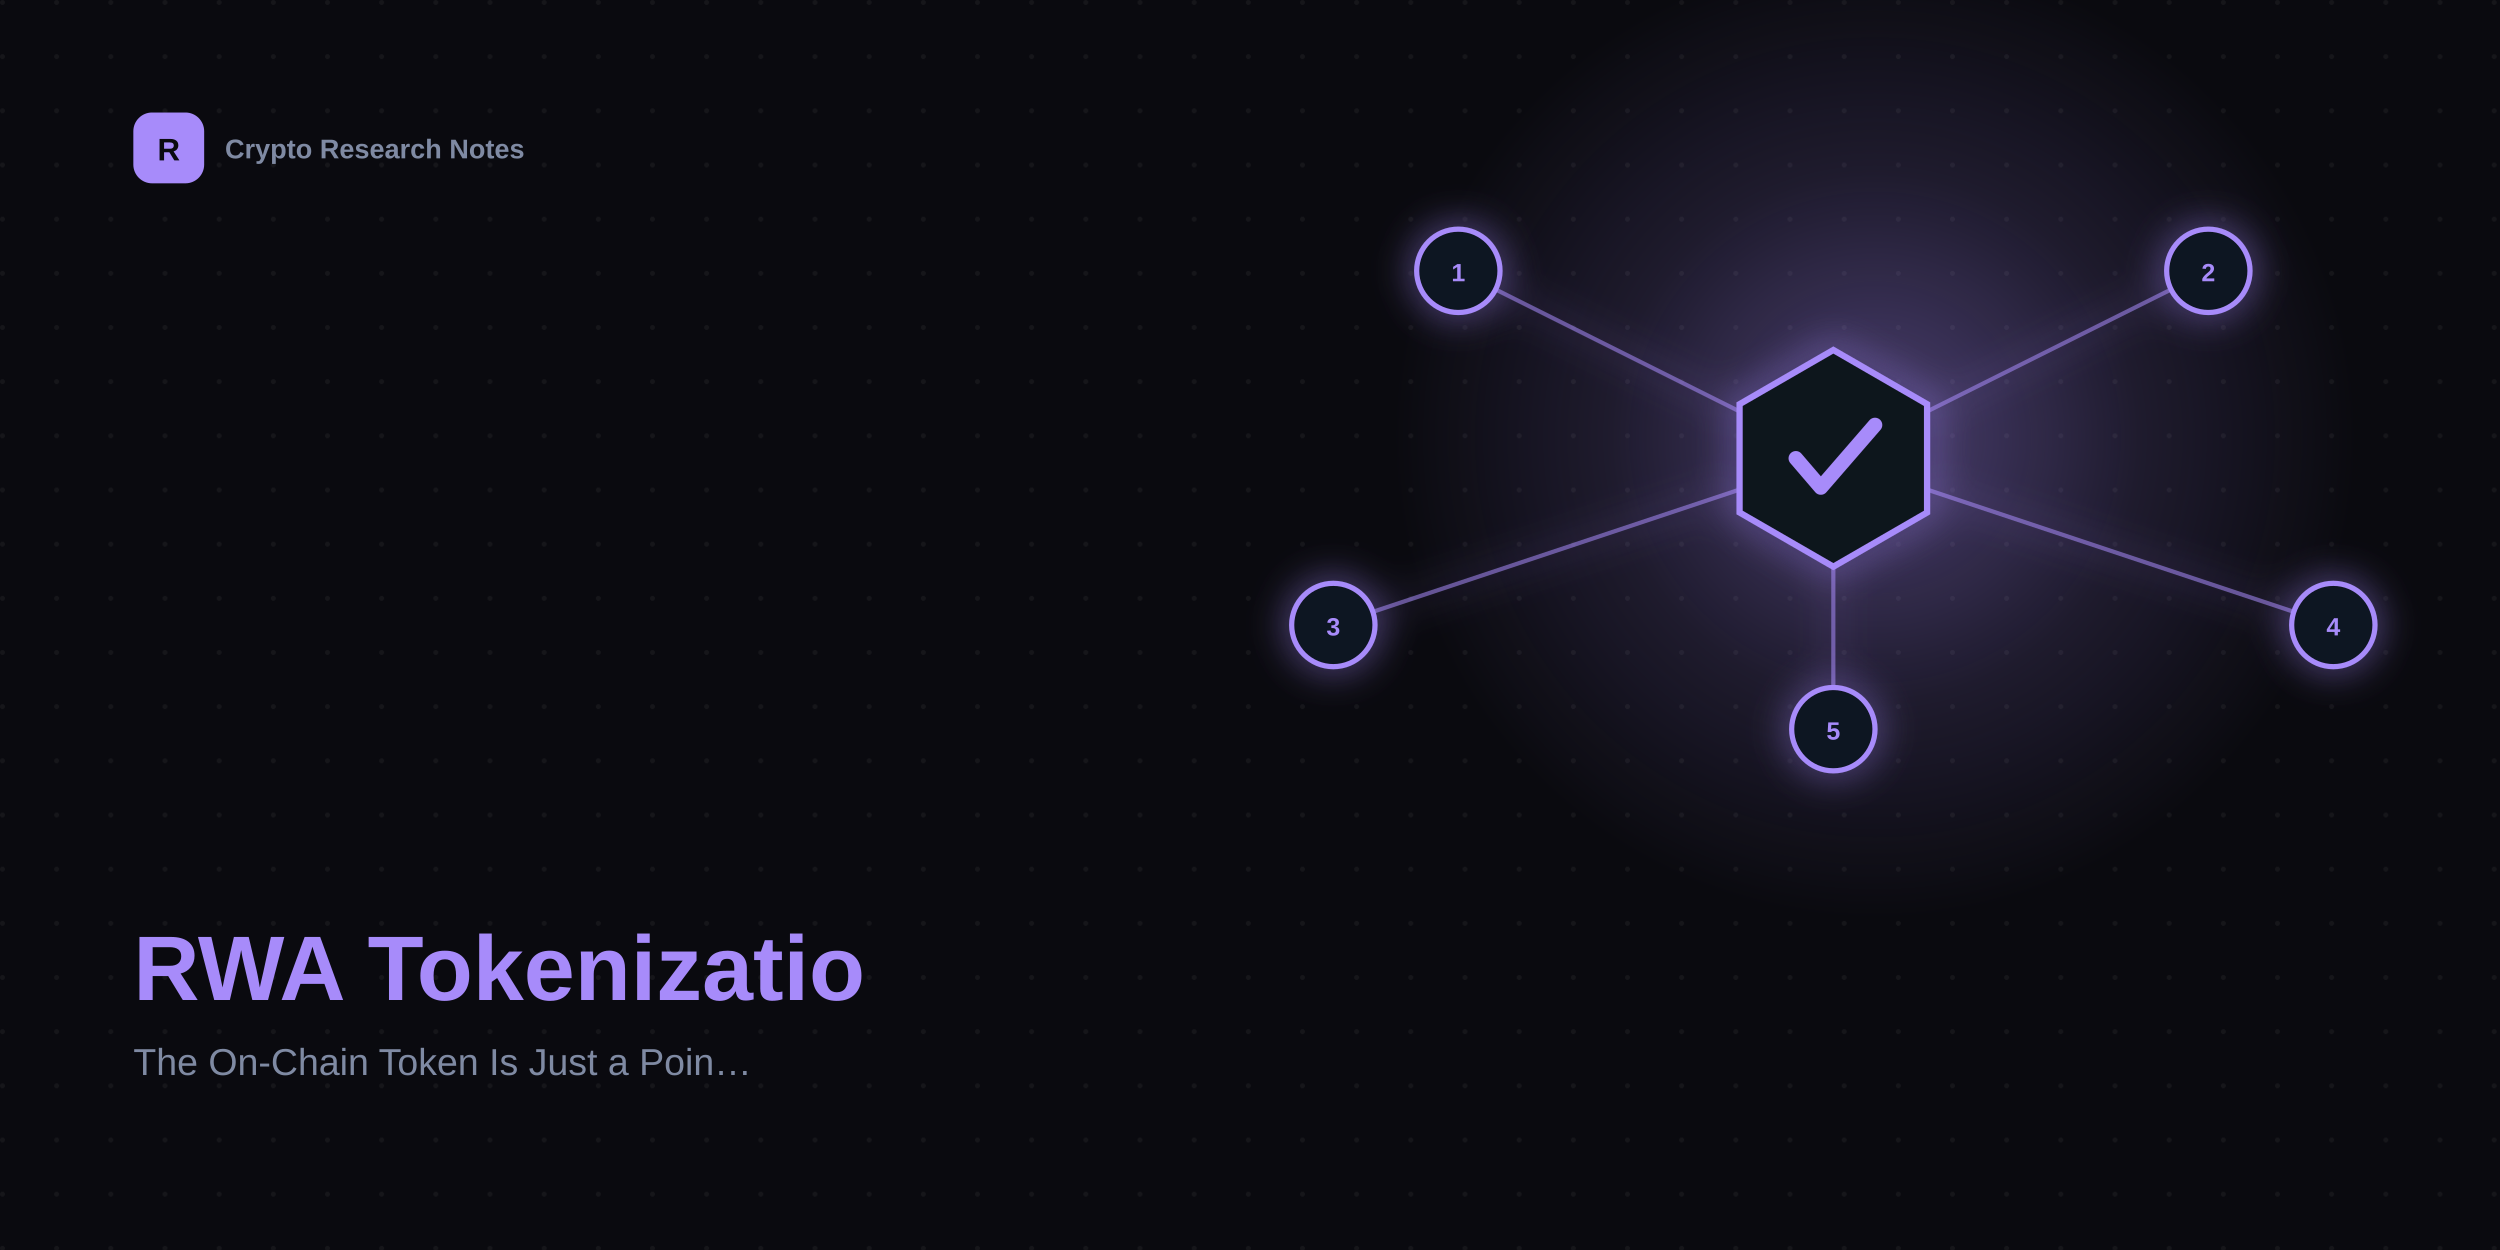
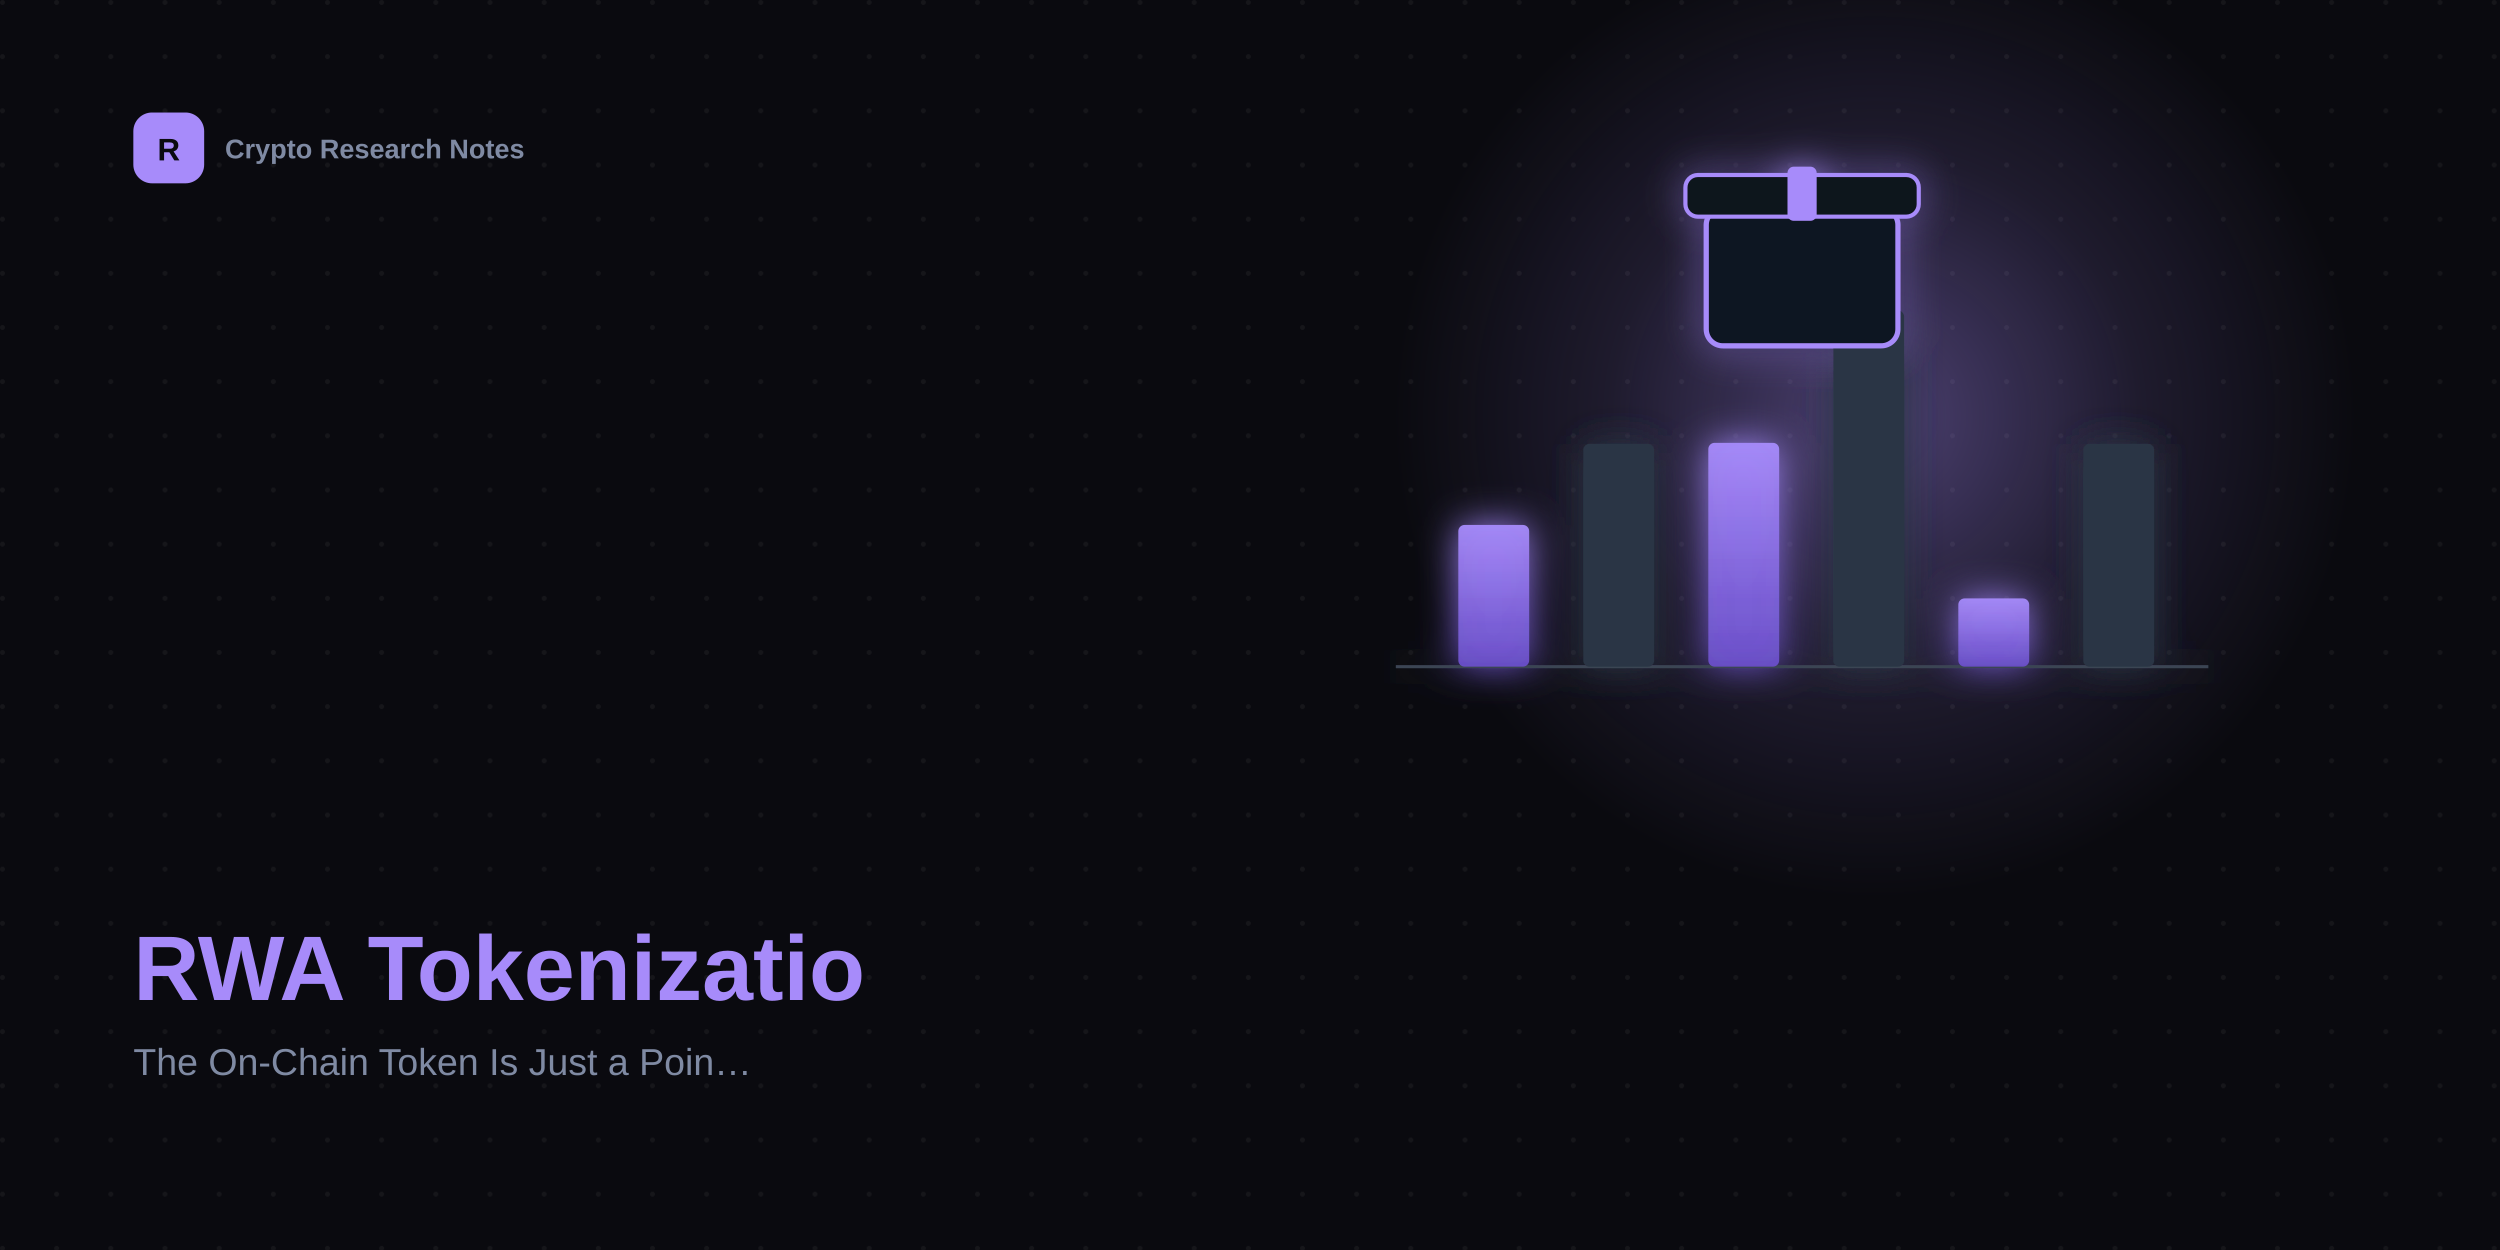
<svg xmlns="http://www.w3.org/2000/svg" viewBox="0 0 1200 600" role="img" aria-label="RWA Tokenizatio：The On-Chain Token Is Just a Poin… 主题配图">
  <defs>
    <radialGradient id="glowrwatokenizen" cx="50%" cy="50%" r="50%">
      <stop offset="0%" stop-color="#a78bfa" stop-opacity="0.42" />
      <stop offset="55%" stop-color="#a78bfa" stop-opacity="0.13" />
      <stop offset="100%" stop-color="#a78bfa" stop-opacity="0" />
    </radialGradient>
    <linearGradient id="barrwatokenizen" x1="0" y1="1" x2="0" y2="0">
      <stop offset="0%" stop-color="#6a4fc9" stop-opacity="0.95" />
      <stop offset="100%" stop-color="#a78bfa" stop-opacity="0.95" />
    </linearGradient>
    <filter id="softrwatokenizen" x="-80%" y="-80%" width="260%" height="260%">
      <feGaussianBlur stdDeviation="9" result="b" />
      <feMerge>
        <feMergeNode in="b" />
        <feMergeNode in="SourceGraphic" />
      </feMerge>
    </filter>
    <pattern id="dotsrwatokenizen" width="26" height="26" patternUnits="userSpaceOnUse">
      <circle cx="1.2" cy="1.2" r="1.2" fill="#ffffff" fill-opacity="0.05" />
    </pattern>
  </defs>
  <rect width="1200" height="600" fill="#0a0a0f" />
  <rect width="1200" height="600" fill="url(#dotsrwatokenizen)" />
  <g transform="translate(64,54)">
    <rect x="0" y="0" width="34" height="34" rx="9" fill="#a78bfa" />
    <text x="17" y="23" font-family="'Segoe UI',Arial,sans-serif" font-size="15" font-weight="700" fill="#0a0a0f" text-anchor="middle">R</text>
    <text x="44" y="22" font-family="'Segoe UI',Arial,sans-serif" font-size="13" font-weight="600" fill="#7f8aa3">Crypto Research Notes</text>
  </g>
-   <circle cx="900" cy="210" r="230" fill="url(#glowrwatokenizen)" />
+   <circle cx="900" cy="200" r="230" fill="url(#glowrwatokenizen)" />
  <g filter="url(#softrwatokenizen)">
-     <line x1="880" y1="220" x2="700" y2="130" stroke="#a78bfa" stroke-width="2" opacity="0.55" />
-     <line x1="880" y1="220" x2="1060" y2="130" stroke="#a78bfa" stroke-width="2" opacity="0.55" />
-     <line x1="880" y1="220" x2="640" y2="300" stroke="#a78bfa" stroke-width="2" opacity="0.55" />
-     <line x1="880" y1="220" x2="1120" y2="300" stroke="#a78bfa" stroke-width="2" opacity="0.55" />
-     <line x1="880" y1="220" x2="880" y2="350" stroke="#a78bfa" stroke-width="2" opacity="0.55" />
-     <g transform="translate(880,220)">
-       <polygon points="0,-52 45,-26 45,26 0,52 -45,26 -45,-26" fill="#10161f" stroke="#a78bfa" stroke-width="3" />
-       <path d="M-18 0 l12 14 l26 -30" stroke="#a78bfa" stroke-width="7" fill="none" stroke-linecap="round" stroke-linejoin="round" />
+     <line x1="670" y1="320" x2="1060" y2="320" stroke="#3a4452" stroke-width="1.5" />
+     <rect x="700" y="251.972" width="34" height="68.028" rx="3" fill="url(#barrwatokenizen)" />
+     <rect x="760" y="213.02" width="34" height="106.98" rx="3" fill="#2a3444" />
+     <rect x="820" y="212.565" width="34" height="107.435" rx="3" fill="url(#barrwatokenizen)" />
+     <rect x="880" y="149" width="34" height="171" rx="3" fill="#2a3444" />
+     <rect x="940" y="287.247" width="34" height="32.753" rx="3" fill="url(#barrwatokenizen)" />
+     <rect x="1000" y="213.005" width="34" height="106.995" rx="3" fill="#2a3444" />
+     <g transform="translate(865,110)">
+       <rect x="-46" y="-10" width="92" height="66" rx="8" fill="#0e1420" stroke="#a78bfa" stroke-width="2.5" />
+       <rect x="-56" y="-26" width="112" height="20" rx="6" fill="#10161f" stroke="#a78bfa" stroke-width="2" />
+       <rect x="-7" y="-30" width="14" height="26" rx="3" fill="#a78bfa" />
    </g>
-     <circle cx="700" cy="130" r="20" fill="#0e1420" stroke="#a78bfa" stroke-width="2.5" />
-     <text x="700" y="135" font-family="'Segoe UI',Arial,sans-serif" font-size="12" font-weight="700" fill="#a78bfa" text-anchor="middle">1</text>
-     <circle cx="1060" cy="130" r="20" fill="#0e1420" stroke="#a78bfa" stroke-width="2.5" />
-     <text x="1060" y="135" font-family="'Segoe UI',Arial,sans-serif" font-size="12" font-weight="700" fill="#a78bfa" text-anchor="middle">2</text>
-     <circle cx="640" cy="300" r="20" fill="#0e1420" stroke="#a78bfa" stroke-width="2.5" />
-     <text x="640" y="305" font-family="'Segoe UI',Arial,sans-serif" font-size="12" font-weight="700" fill="#a78bfa" text-anchor="middle">3</text>
-     <circle cx="1120" cy="300" r="20" fill="#0e1420" stroke="#a78bfa" stroke-width="2.5" />
-     <text x="1120" y="305" font-family="'Segoe UI',Arial,sans-serif" font-size="12" font-weight="700" fill="#a78bfa" text-anchor="middle">4</text>
-     <circle cx="880" cy="350" r="20" fill="#0e1420" stroke="#a78bfa" stroke-width="2.5" />
-     <text x="880" y="355" font-family="'Segoe UI',Arial,sans-serif" font-size="12" font-weight="700" fill="#a78bfa" text-anchor="middle">5</text>
  </g>
  <g font-family="'Segoe UI',Arial,sans-serif" font-weight="800">
    <text font-size="44" fill="#a78bfa">
      <tspan x="64" y="480">RWA Tokenizatio</tspan>
    </text>
  </g>
  <text x="64" y="516" font-family="'Segoe UI',Arial,sans-serif" font-size="18" fill="#7f8aa3">The On-Chain Token Is Just a Poin…</text>
</svg>
